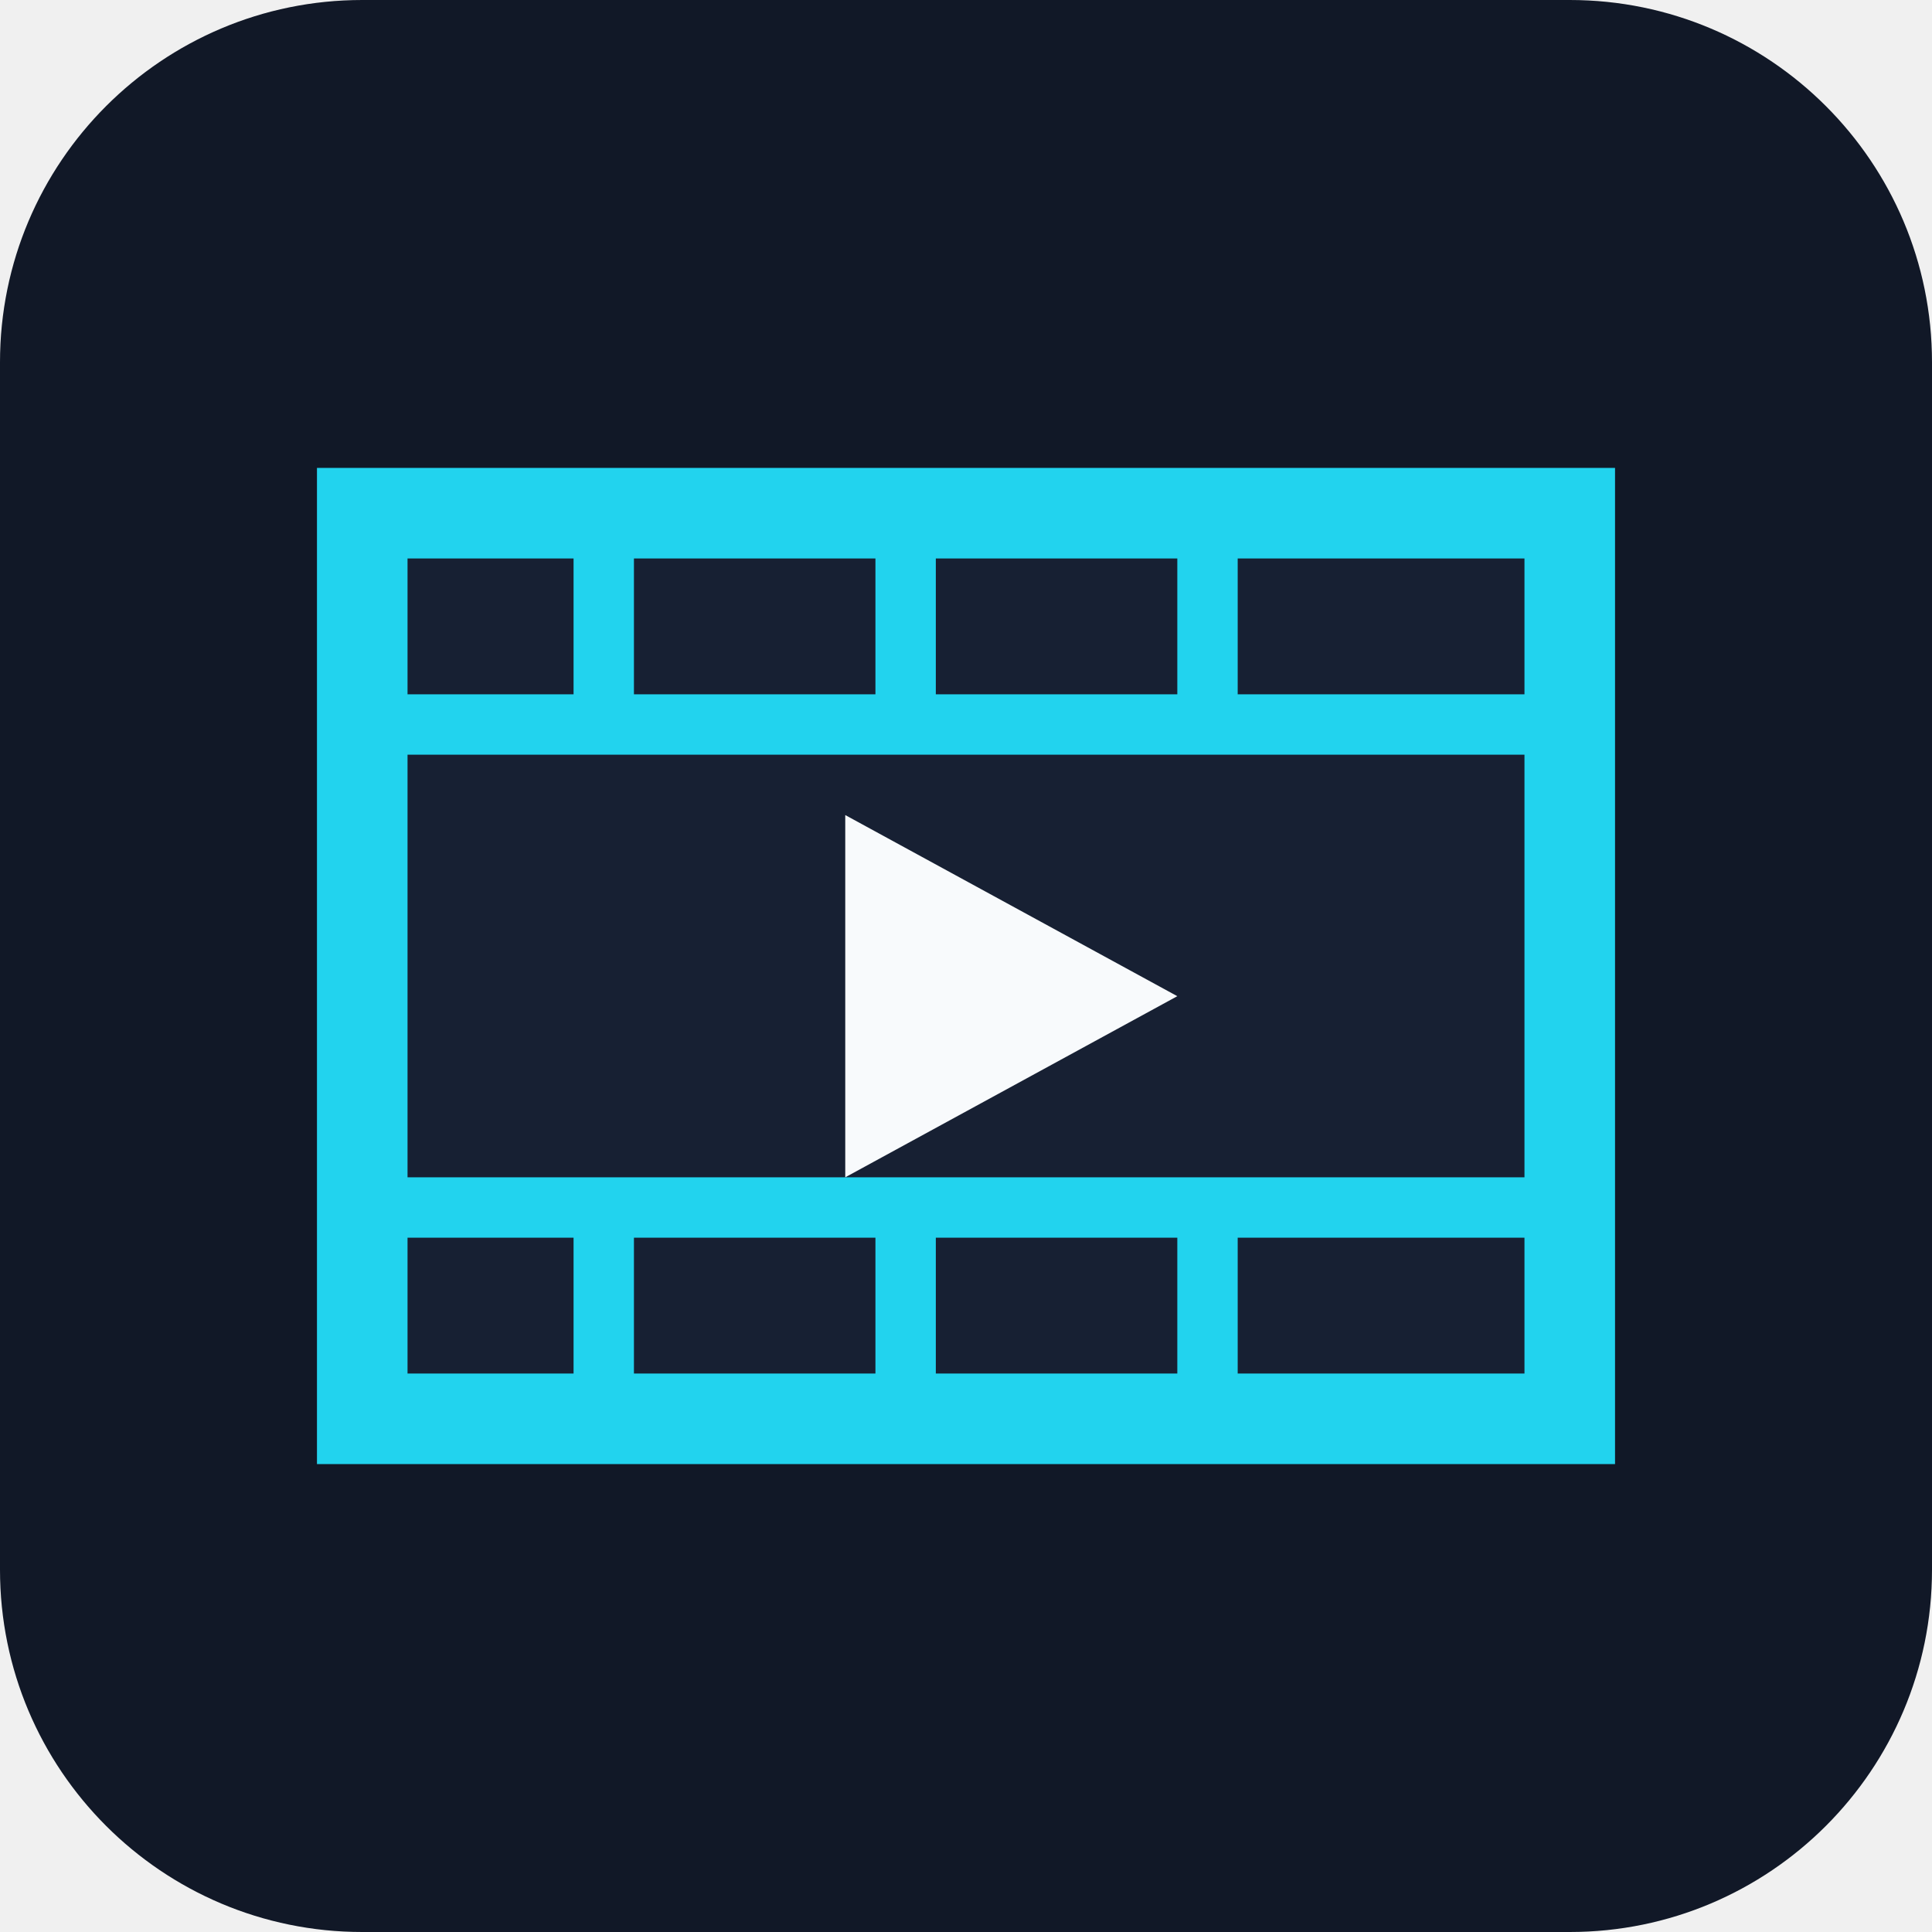
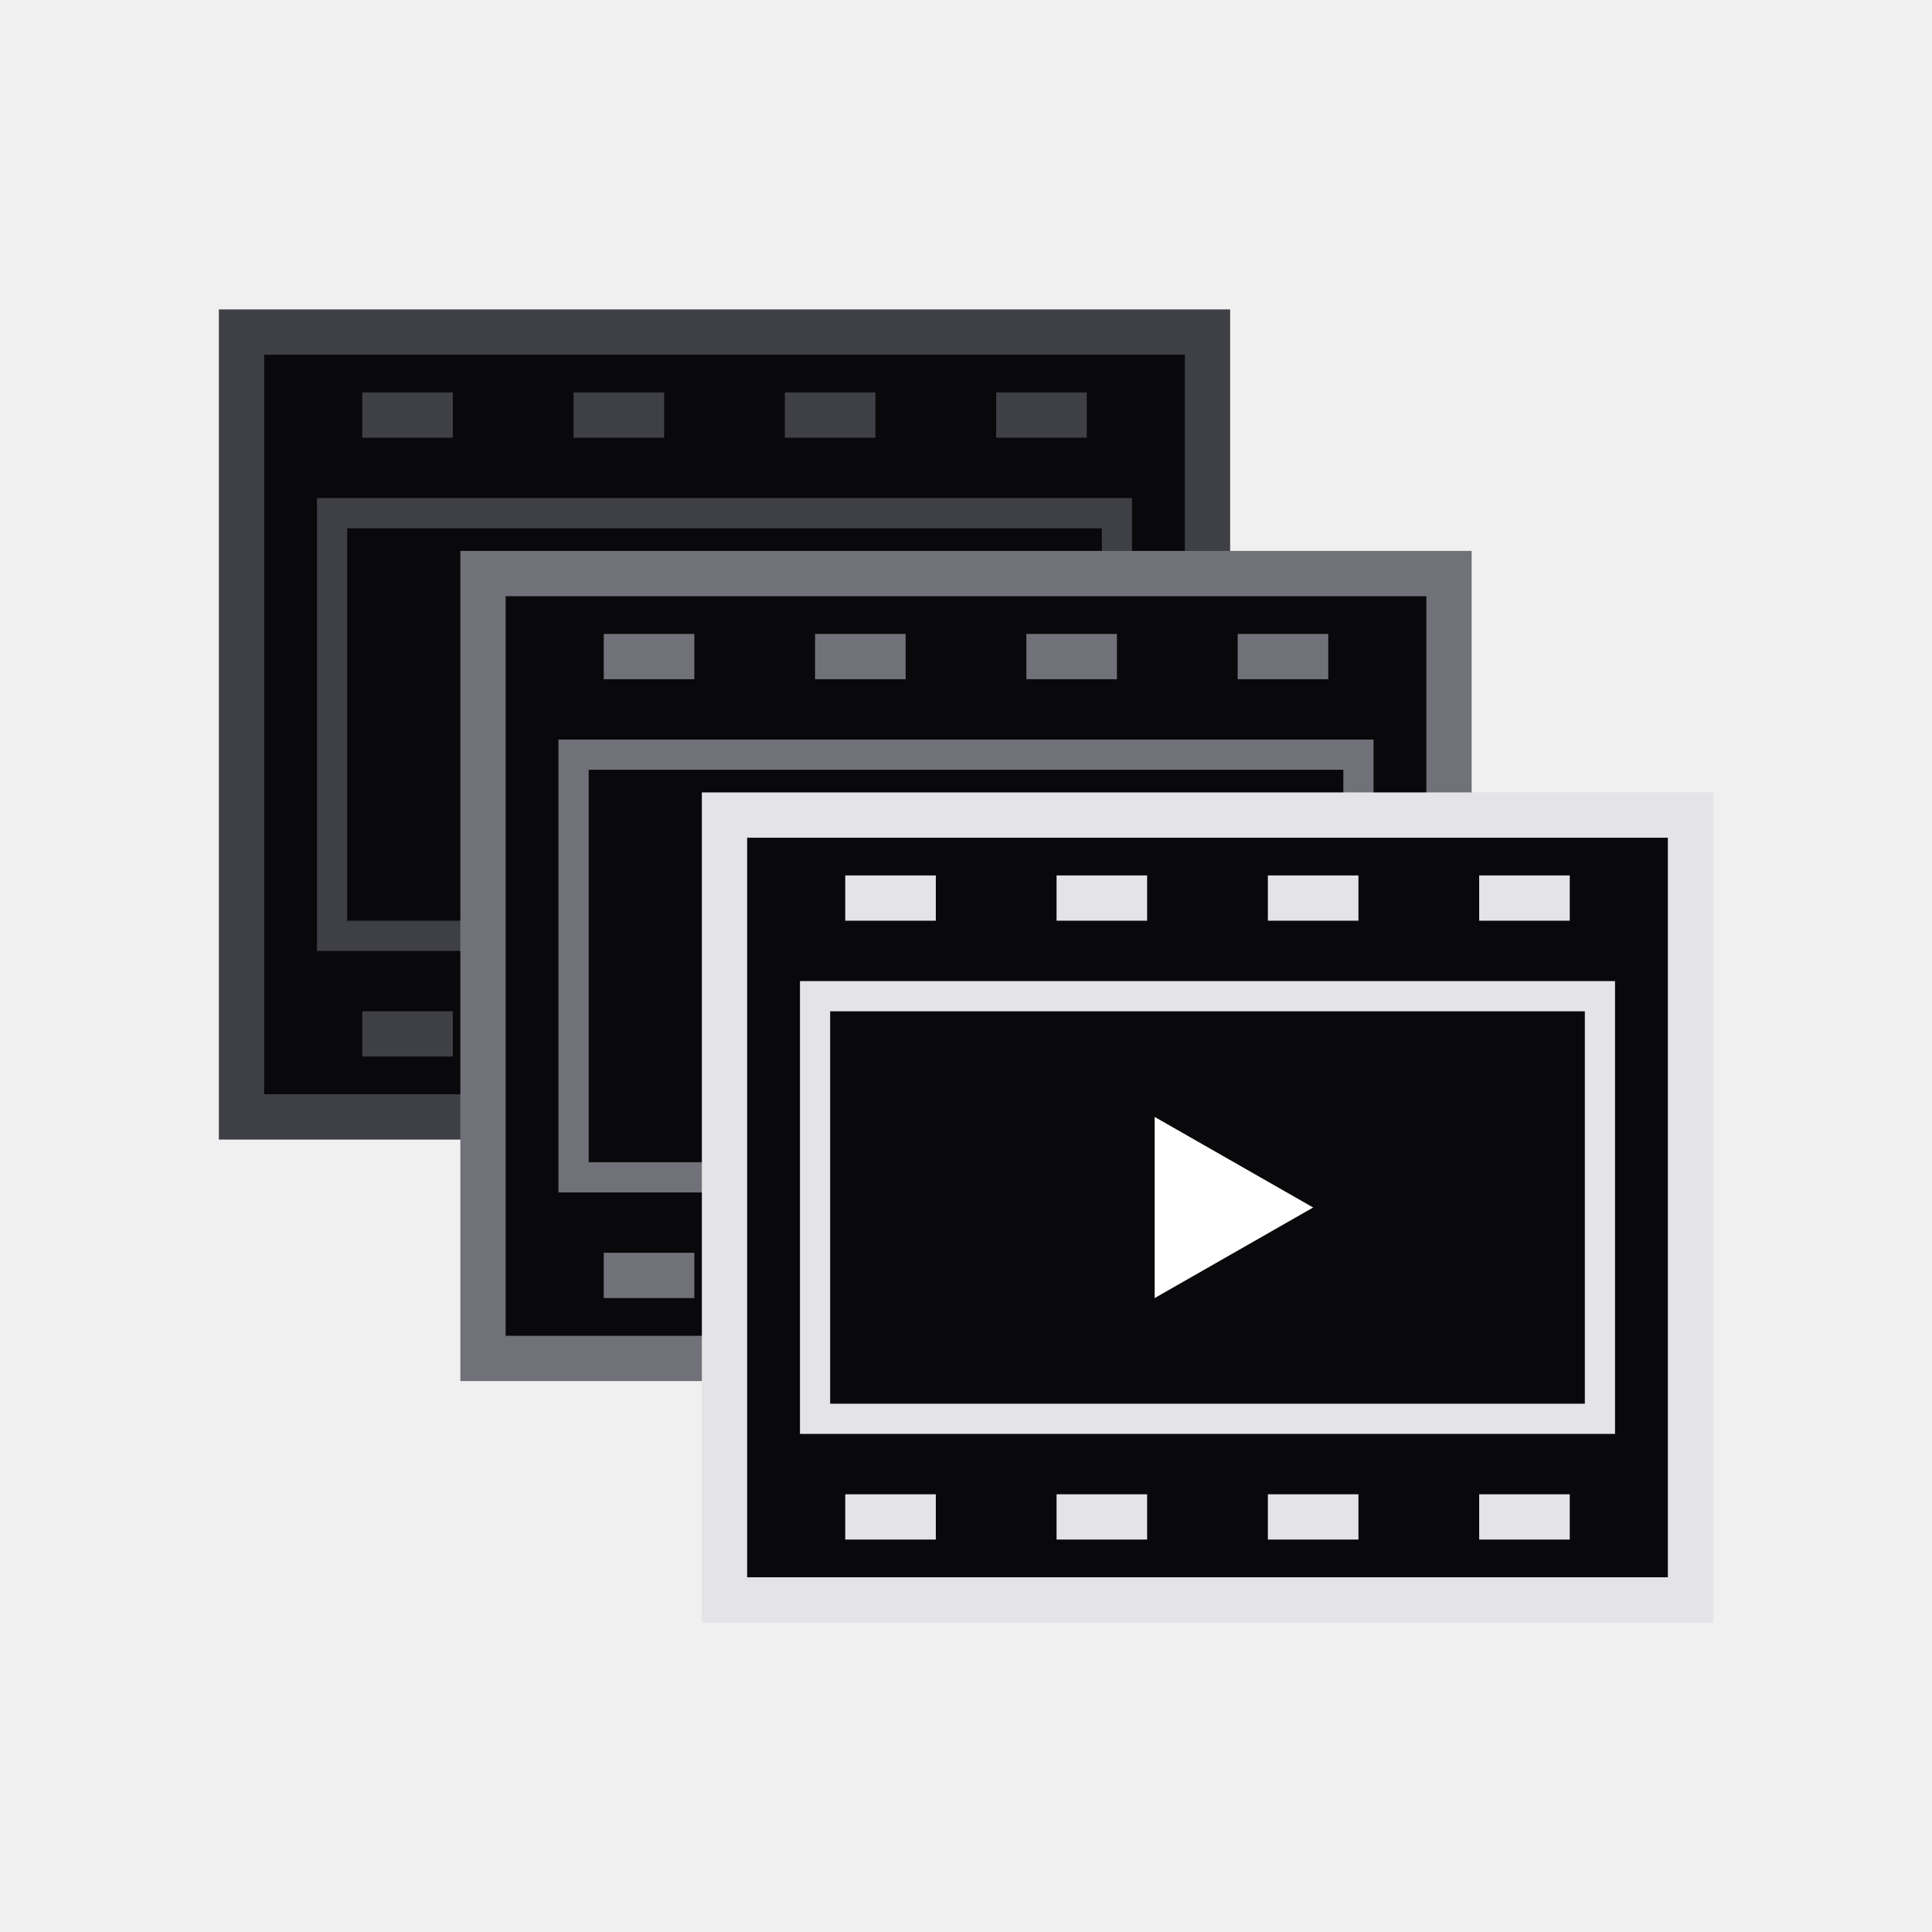
- <svg xmlns="http://www.w3.org/2000/svg" viewBox="0 0 64 64">
-   <rect width="64" height="64" rx="12" fill="#111827" />
-   <path d="M12 17h40v30H12z" fill="#172033" stroke="#22d3ee" stroke-width="3" />
-   <path d="M12 24h40M12 40h40M20 17v7M30 17v7M40 17v7M20 40v7M30 40v7M40 40v7" stroke="#22d3ee" stroke-width="2" />
-   <path d="m28 27 11 6-11 6z" fill="#f8fafc" />
+ <svg xmlns="http://www.w3.org/2000/svg" viewBox="0 0 256 256">
+   <g transform="translate(32, 44)">
+     <rect x="0" y="0" width="128" height="104" fill="#09090b" stroke="#3f3f46" stroke-width="6" stroke-linejoin="miter" />
+     <rect x="16" y="8" width="12" height="6" fill="#3f3f46" />
+     <rect x="44" y="8" width="12" height="6" fill="#3f3f46" />
+     <rect x="72" y="8" width="12" height="6" fill="#3f3f46" />
+     <rect x="100" y="8" width="12" height="6" fill="#3f3f46" />
+     <rect x="16" y="90" width="12" height="6" fill="#3f3f46" />
+     <rect x="44" y="90" width="12" height="6" fill="#3f3f46" />
+     <rect x="72" y="90" width="12" height="6" fill="#3f3f46" />
+     <rect x="100" y="90" width="12" height="6" fill="#3f3f46" />
+     <rect x="12" y="24" width="104" height="56" fill="none" stroke="#3f3f46" stroke-width="4" stroke-linejoin="miter" />
+   </g>
+   <g transform="translate(64, 76)">
+     <rect x="0" y="0" width="128" height="104" fill="#09090b" stroke="#71717a" stroke-width="6" stroke-linejoin="miter" />
+     <rect x="16" y="8" width="12" height="6" fill="#71717a" />
+     <rect x="44" y="8" width="12" height="6" fill="#71717a" />
+     <rect x="72" y="8" width="12" height="6" fill="#71717a" />
+     <rect x="100" y="8" width="12" height="6" fill="#71717a" />
+     <rect x="16" y="90" width="12" height="6" fill="#71717a" />
+     <rect x="44" y="90" width="12" height="6" fill="#71717a" />
+     <rect x="72" y="90" width="12" height="6" fill="#71717a" />
+     <rect x="100" y="90" width="12" height="6" fill="#71717a" />
+     <rect x="12" y="24" width="104" height="56" fill="none" stroke="#71717a" stroke-width="4" stroke-linejoin="miter" />
+   </g>
+   <g transform="translate(96, 108)">
+     <rect x="0" y="0" width="128" height="104" fill="#09090b" stroke="#e4e4e7" stroke-width="6" stroke-linejoin="miter" />
+     <rect x="16" y="8" width="12" height="6" fill="#e4e4e7" />
+     <rect x="44" y="8" width="12" height="6" fill="#e4e4e7" />
+     <rect x="72" y="8" width="12" height="6" fill="#e4e4e7" />
+     <rect x="100" y="8" width="12" height="6" fill="#e4e4e7" />
+     <rect x="16" y="90" width="12" height="6" fill="#e4e4e7" />
+     <rect x="44" y="90" width="12" height="6" fill="#e4e4e7" />
+     <rect x="72" y="90" width="12" height="6" fill="#e4e4e7" />
+     <rect x="100" y="90" width="12" height="6" fill="#e4e4e7" />
+     <rect x="12" y="24" width="104" height="56" fill="none" stroke="#e4e4e7" stroke-width="4" stroke-linejoin="miter" />
+     <path d="M 57 40 L 78 52 L 57 64 Z" fill="#ffffff" stroke-linejoin="miter" />
+   </g>
</svg>
